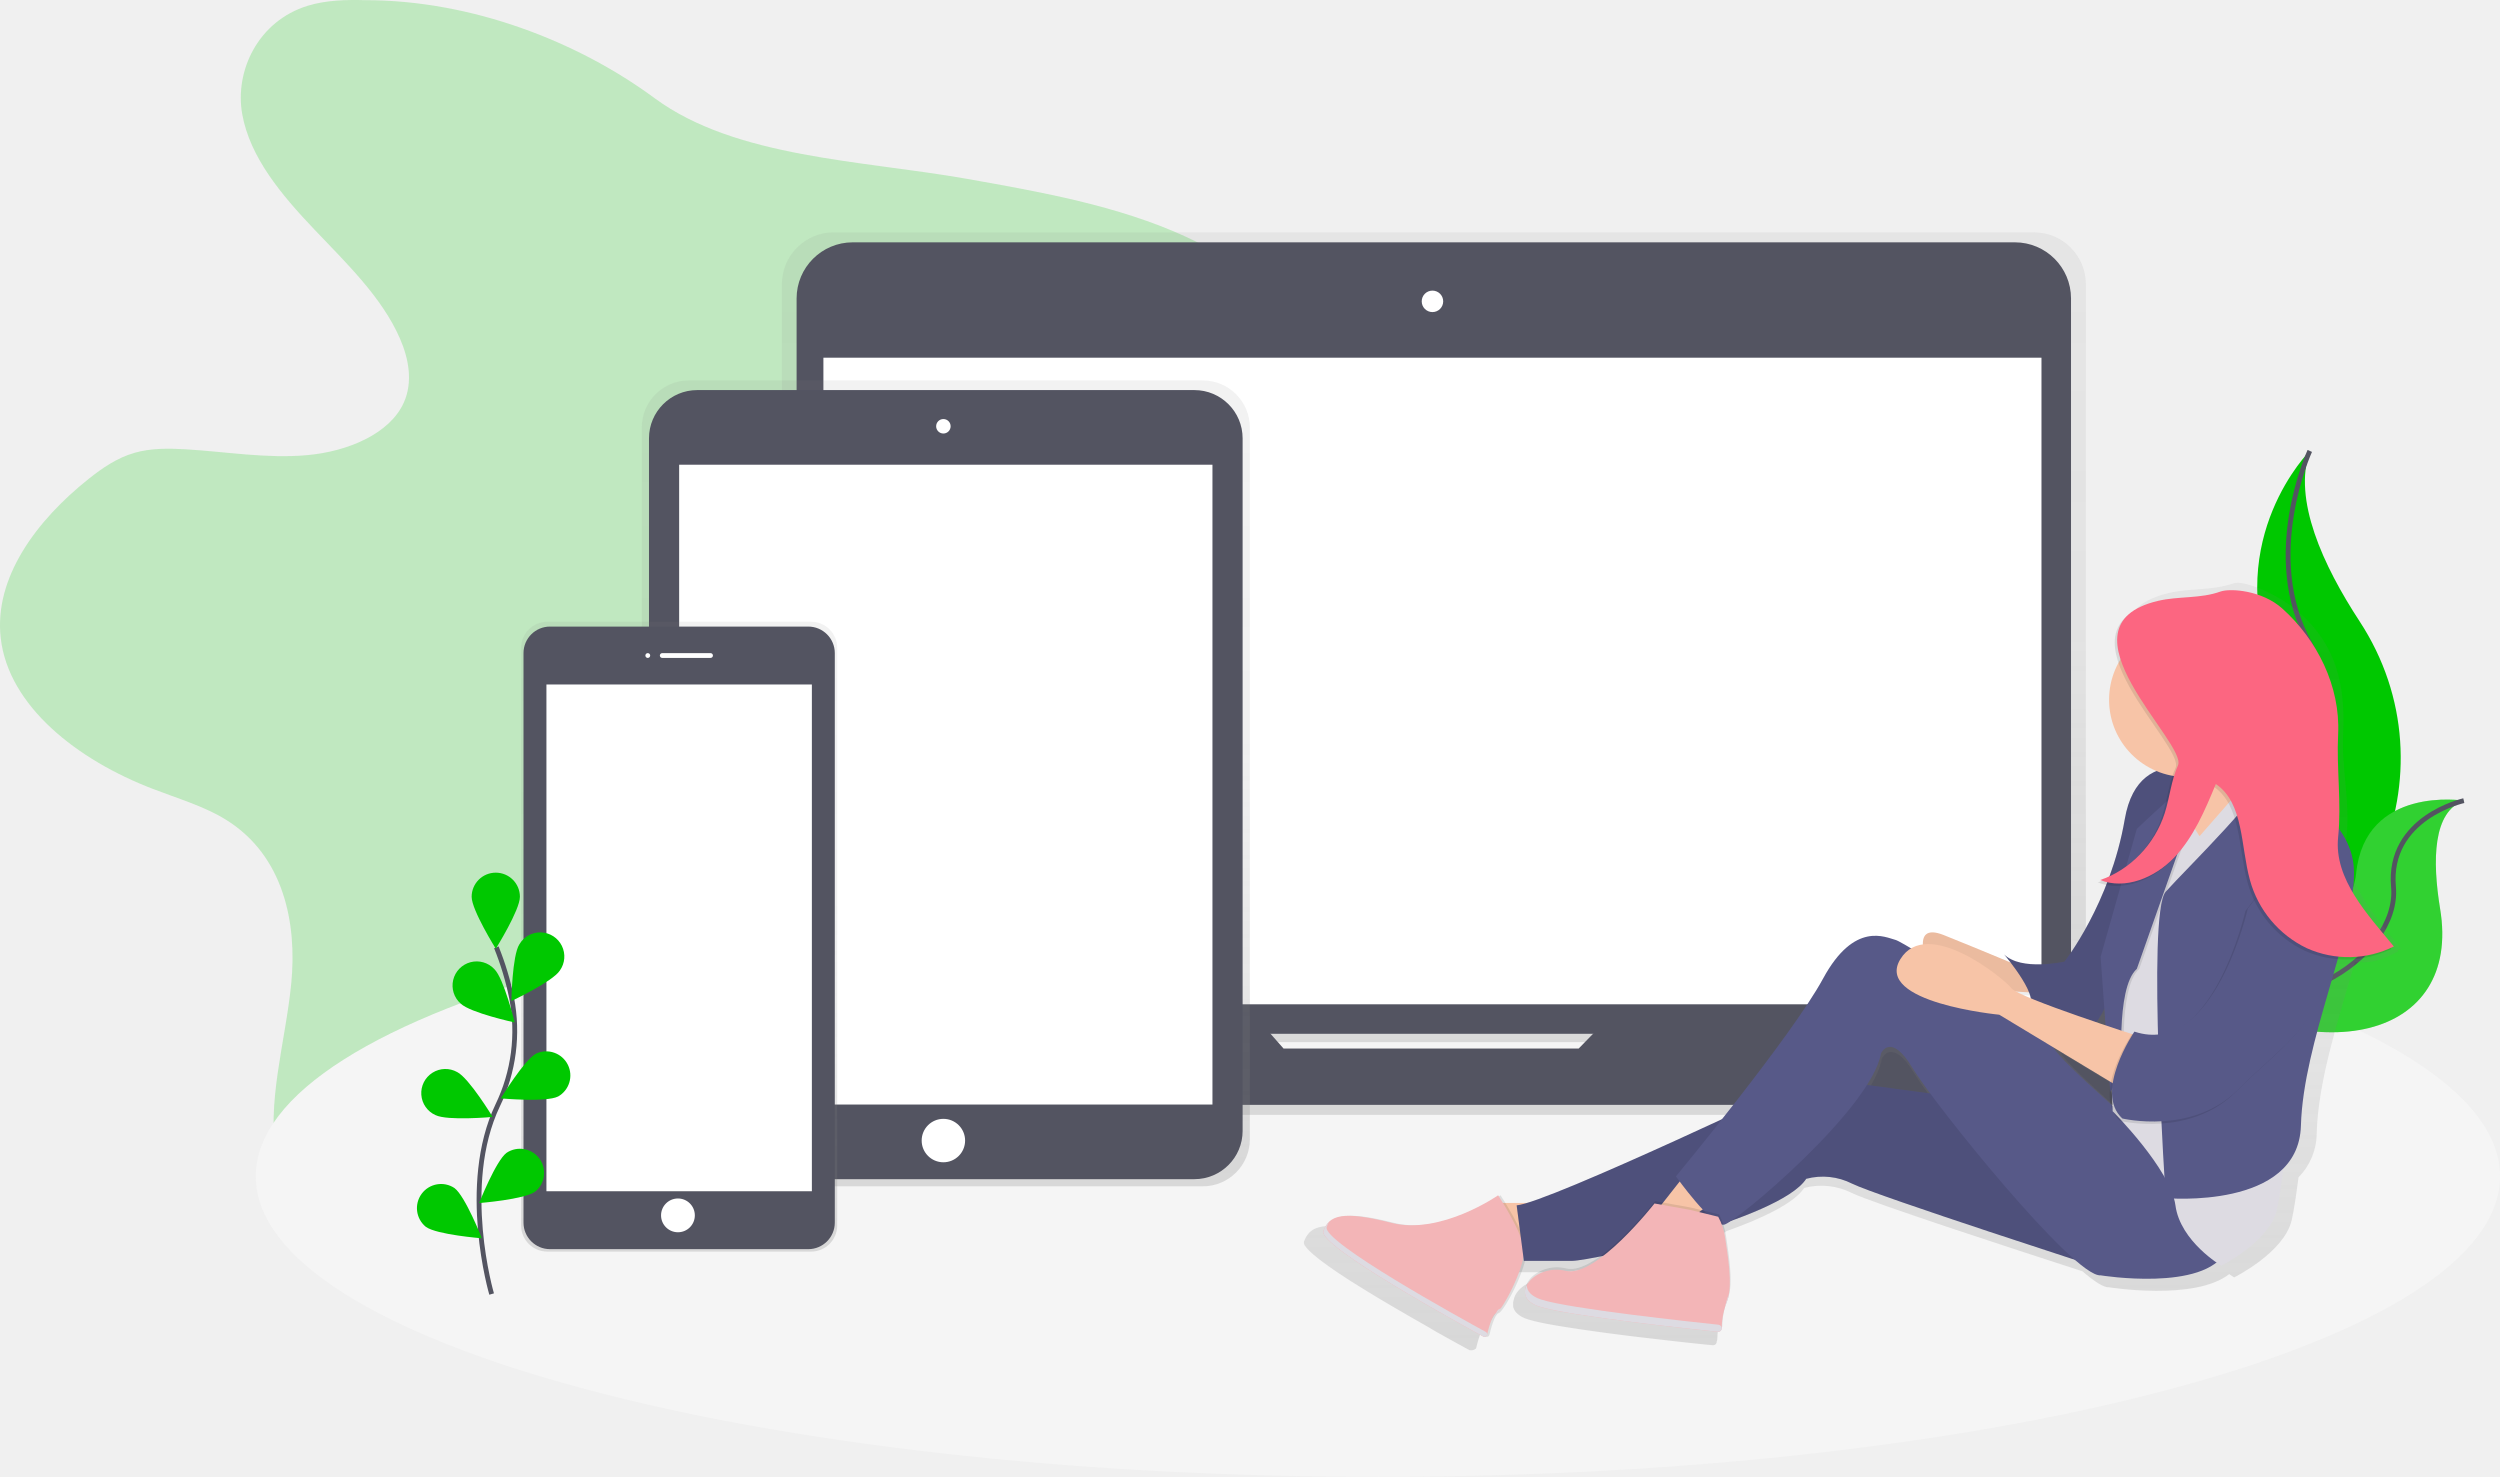
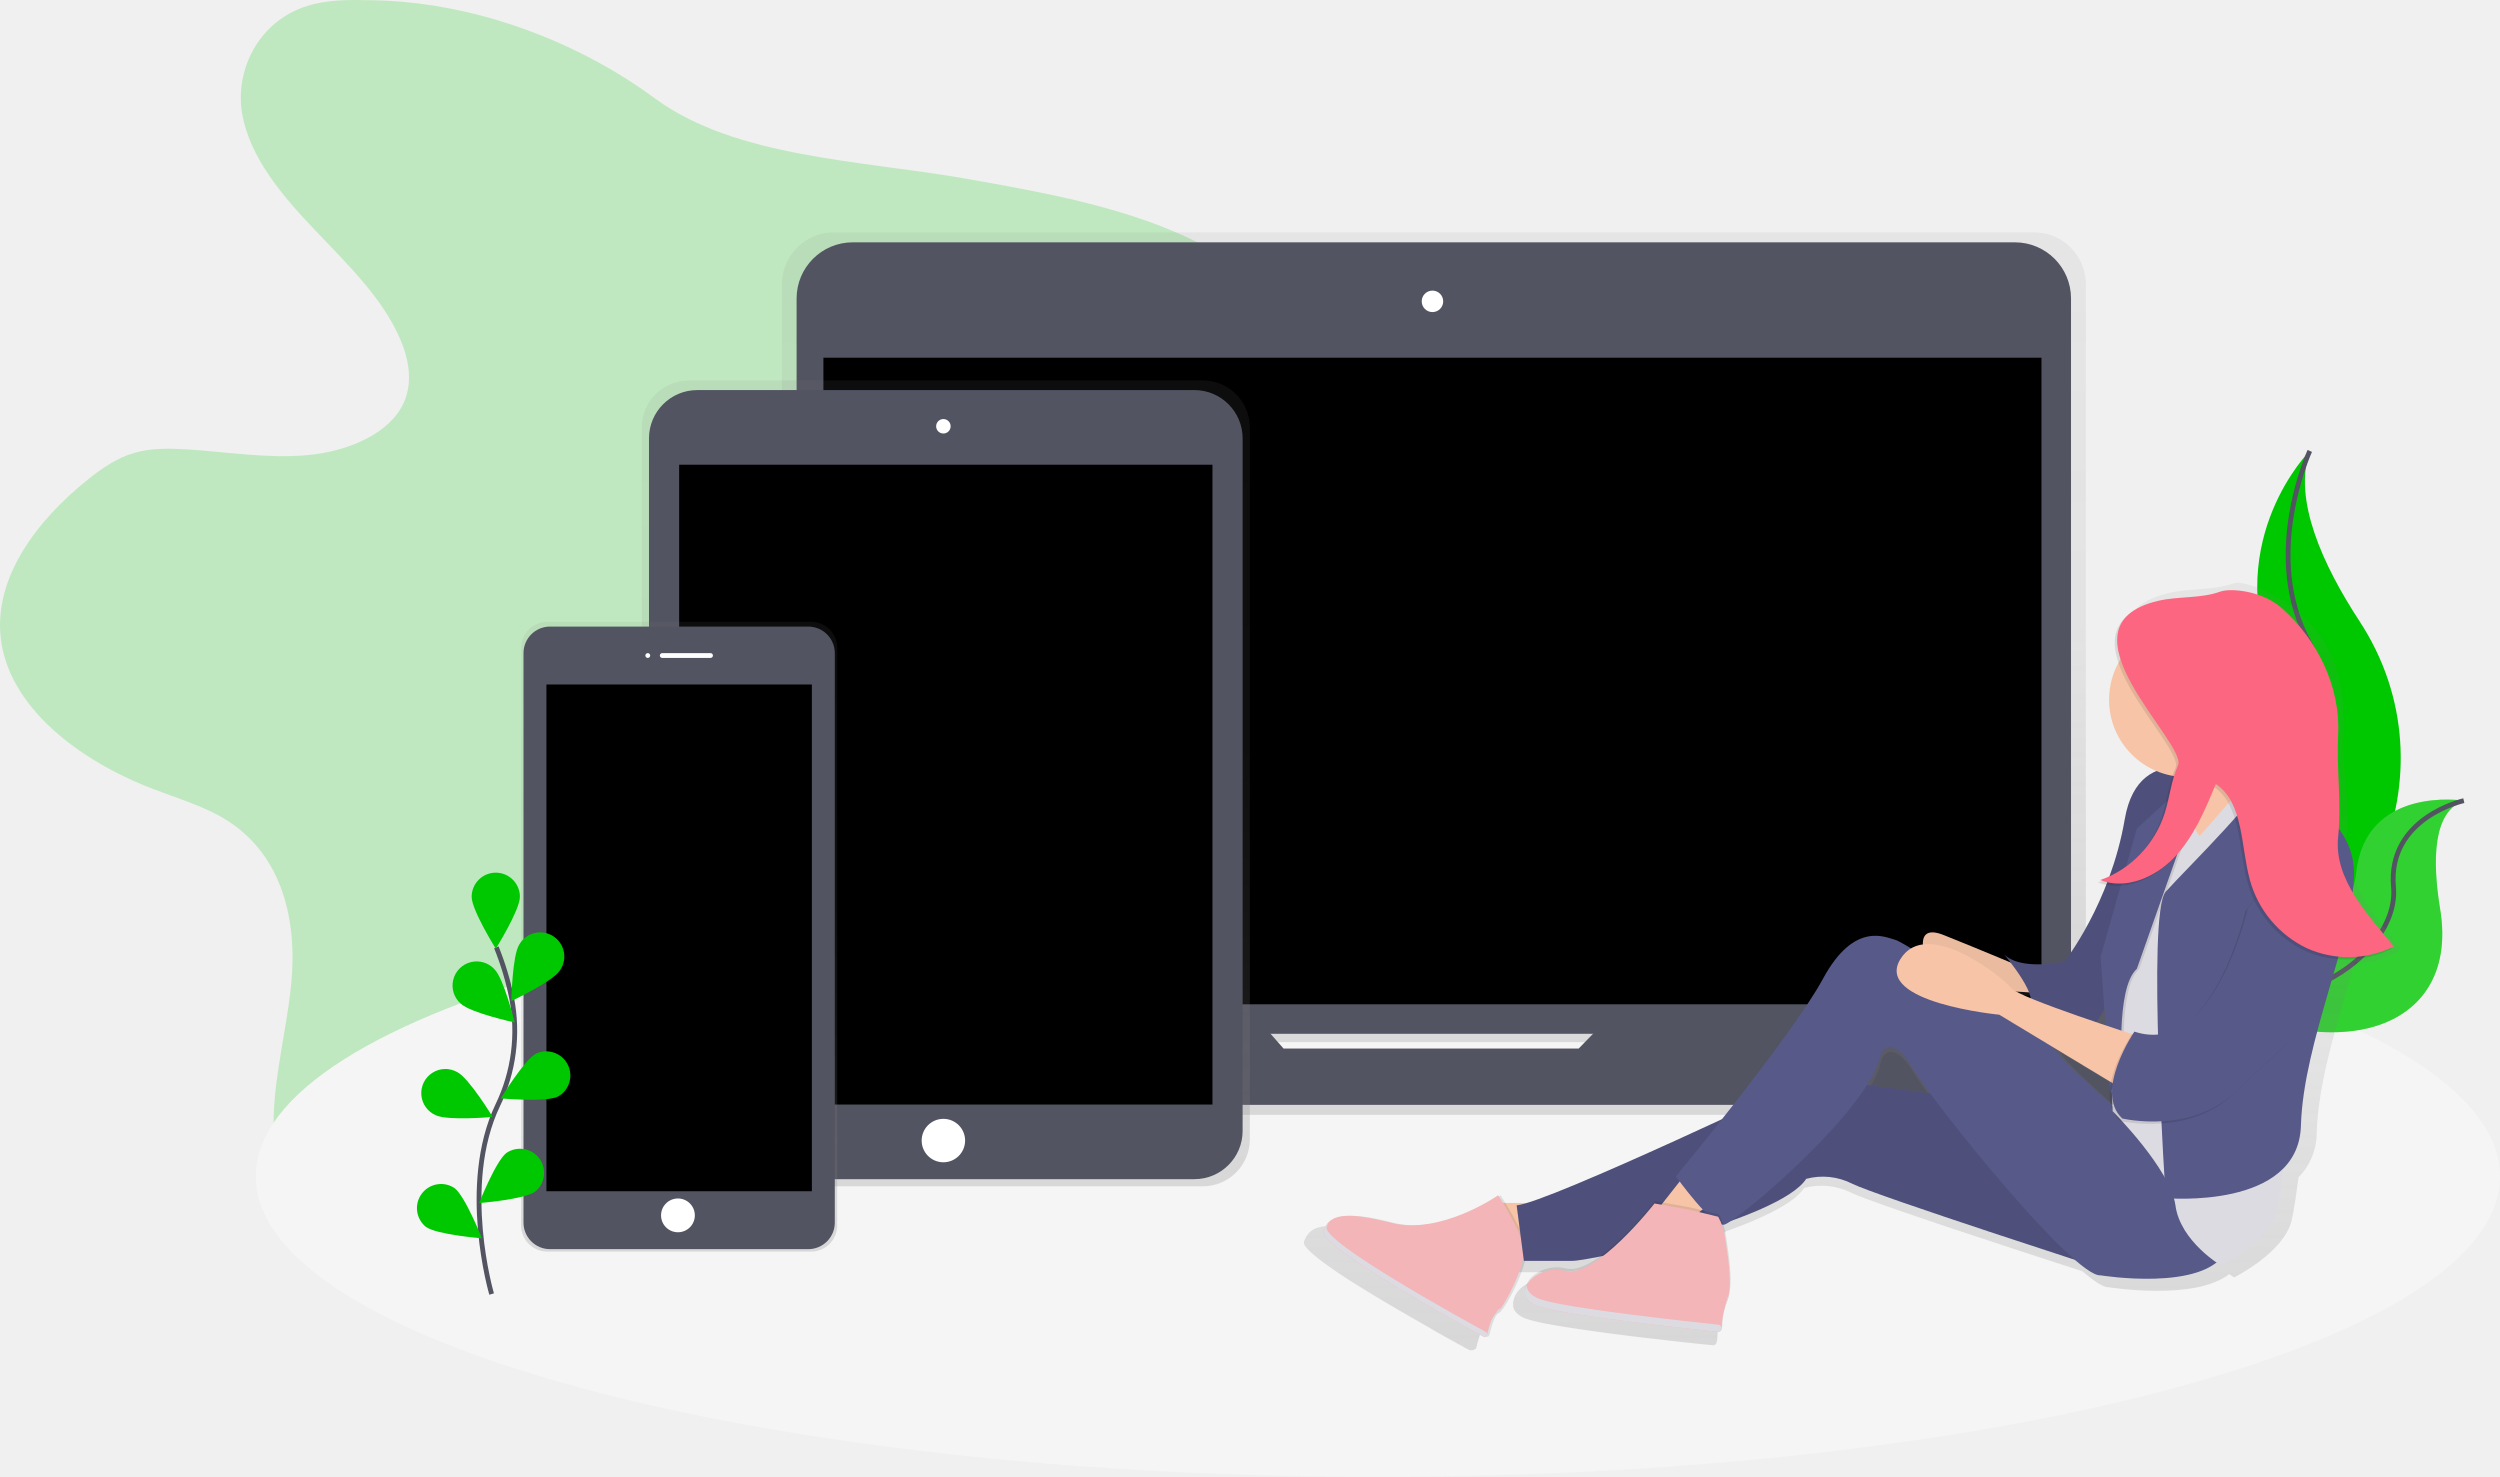
<svg xmlns="http://www.w3.org/2000/svg" xmlns:xlink="http://www.w3.org/1999/xlink" id="0315a8ac-3017-4957-93c4-92e478eebb20" data-name="Layer 1" viewBox="0 0 1036 612">
  <defs>
    <linearGradient id="deacd444-d5db-4c24-9492-02e57292be3c" x1="675.05" y1="606.02" x2="675.05" y2="240.27" gradientUnits="userSpaceOnUse">
      <stop offset="0" stop-color="gray" stop-opacity="0.25" />
      <stop offset="0.54" stop-color="gray" stop-opacity="0.12" />
      <stop offset="1" stop-color="gray" stop-opacity="0.1" />
    </linearGradient>
    <linearGradient id="a1de9c2c-a914-4f57-a703-6b671b828453" x1="473.94" y1="635.65" x2="473.94" y2="301.65" xlink:href="#deacd444-d5db-4c24-9492-02e57292be3c" />
    <linearGradient id="33ead0d0-8f65-4117-bca2-44ecb419ecb0" x1="363.44" y1="662.65" x2="363.44" y2="401.65" xlink:href="#deacd444-d5db-4c24-9492-02e57292be3c" />
    <linearGradient id="9a5964b5-9011-4675-8f60-8033350848c0" x1="849.68" y1="703.66" x2="849.68" y2="385.5" xlink:href="#deacd444-d5db-4c24-9492-02e57292be3c" />
  </defs>
  <path d="M233.4,144.07c-8.06-.23-16.32,0-23.88,2.32-20.57,6.32-30.32,27-27.15,44.87s16.21,33.44,29.74,47.67,28.19,28.3,35.61,45.31c3.7,8.49,5.43,18,1.67,26.48-5.8,13.07-23.29,20.37-40.08,21.89s-33.65-1.44-50.5-2.43c-7.07-.41-14.34-.46-21,1.45-7.31,2.08-13.4,6.33-19,10.76-21.85,17.38-39.34,41.09-36.51,66,3.2,28.23,31.74,50.54,63,62.51,10.35,4,21.3,7.18,30.41,12.84,24,14.93,29.39,42.93,27,67.64s-10.53,49.45-6,73.94c5.33,28.49,28.92,54.23,60.74,66.25,28.35,10.71,63.83,10,89-5.11,12.27-7.38,21.55-17.63,29.62-28.23a227.74,227.74,0,0,0,29.45-51c3.51-8.49,6.81-17.62,15-23.52,5-3.63,11.48-5.66,17.89-7.24,19.32-4.76,39.67-6.06,59.17-10.3S536.7,554,547.3,539.9c15-20,8-45.62,8.07-69.14.12-53.66,39.11-101.69,53.5-154,4.7-17.09,6.45-36-4.05-51.25-7.13-10.35-19.16-17.82-31.8-23.59-27.81-12.69-59.42-18.34-90.51-23.84-43.21-7.64-95.68-8.63-129.17-33.35C321.2,161,277.23,144.07,233.4,144.07Z" transform="translate(-82 -144)" fill="#00c800" opacity="0.2" />
  <ellipse cx="571" cy="487.48" rx="465" ry="124.52" fill="#f5f5f5" />
  <path d="M1039.18,330.86s-35.83,35.83-15.6,89S988.9,561.45,988.9,561.45s.59-.09,1.68-.28c73.59-13,110.16-97.16,69.24-159.69C1044.61,378.24,1032.12,351,1039.18,330.86Z" transform="translate(-82 -144)" fill="#00c800" />
  <path d="M1039.18,330.86s-20.23,43.92,0,79.75S1042.65,547,988.9,561.45" transform="translate(-82 -144)" fill="none" stroke="#535461" stroke-miterlimit="10" stroke-width="2" />
  <path d="M1103,475.79s-40.89-6.51-44.61,30.13-78.62,41.72-78.62,41.72l1.4.93c61.84,40.59,121,25.86,112-28C1089.9,500.49,1090.17,480.36,1103,475.79Z" transform="translate(-82 -144)" fill="#00c800" />
  <path d="M1103,475.79s-40.89-6.51-44.61,30.13-78.62,41.72-78.62,41.72l1.4.93c61.84,40.59,121,25.86,112-28C1089.9,500.49,1090.17,480.36,1103,475.79Z" transform="translate(-82 -144)" fill="#f5f5f5" opacity="0.2" />
  <path d="M1103,475.79s-31.74,7-29.13,35.82-47.13,63.45-94.1,36" transform="translate(-82 -144)" fill="none" stroke="#535461" stroke-miterlimit="10" stroke-width="2" />
  <path d="M1008.37,563.92H944.13a21.42,21.42,0,0,0,2.24-9.57V261.79a21.51,21.51,0,0,0-21.51-21.51H427.52A21.51,21.51,0,0,0,406,261.79V554.36a21.42,21.42,0,0,0,2.24,9.57H341.73a5.69,5.69,0,0,0-5.69,5.69v4.59A31.82,31.82,0,0,0,367.86,606H982.24a31.82,31.82,0,0,0,31.82-31.82v-4.59A5.69,5.69,0,0,0,1008.37,563.92Zm-395.89,18.2L607,575.87H743.72l-6.1,6.26Z" transform="translate(-82 -144)" fill="url(#deacd444-d5db-4c24-9492-02e57292be3c)" />
  <rect x="330.11" y="100.42" width="528.12" height="327.99" rx="23.26" ry="23.26" fill="#535461" />
-   <rect x="341.22" y="148.23" width="504.77" height="267.95" fill="#fff" />
+   <g id="deviceScreen1Id">
+     <rect x="341.22" y="148.23" width="504.77" height="267.95" />
+   </g>
  <circle cx="593.61" cy="124.88" r="4.45" fill="#fff" />
  <path d="M753.55,560.73,736.2,578.52H613.9l-15.67-17.79H349.29a5.56,5.56,0,0,0-5.56,5.56v4.48a31.1,31.1,0,0,0,31.1,31.1H975.28a31.1,31.1,0,0,0,31.1-31.1v-4.48a5.56,5.56,0,0,0-5.56-5.56Z" transform="translate(-82 -144)" fill="#535461" />
  <path d="M580.41,301.65H367.48a19.51,19.51,0,0,0-19.53,19.48v295a19.51,19.51,0,0,0,19.53,19.48H580.41a19.51,19.51,0,0,0,19.53-19.48v-295A19.51,19.51,0,0,0,580.41,301.65Z" transform="translate(-82 -144)" fill="url(#a1de9c2c-a914-4f57-a703-6b671b828453)" />
  <rect x="268.94" y="161.65" width="246" height="327" rx="20" ry="20" fill="#535461" />
-   <rect x="281.44" y="192.58" width="221" height="265.14" fill="#fff" />
+   <g id="deviceScreen2Id">
+     <rect x="281.44" y="192.58" width="221" height="265.14" />
+   </g>
  <circle cx="390.94" cy="176.65" r="3" fill="#fff" />
  <circle cx="390.94" cy="472.65" r="9" fill="#fff" />
  <path d="M418.11,401.65H308.78a10.81,10.81,0,0,0-10.83,10.79V651.86a10.81,10.81,0,0,0,10.83,10.79H418.11a10.81,10.81,0,0,0,10.83-10.79V412.44A10.81,10.81,0,0,0,418.11,401.65Z" transform="translate(-82 -144)" fill="url(#33ead0d0-8f65-4117-bca2-44ecb419ecb0)" />
  <rect x="216.94" y="259.65" width="129" height="258" rx="11" ry="11" fill="#535461" />
-   <rect x="226.44" y="283.65" width="110" height="210" fill="#fff" />
+   <g id="deviceScreen3Id">
+     <rect x="226.44" y="283.65" width="110" height="210" />
+   </g>
  <circle cx="268.44" cy="271.65" r="1" fill="#fff" />
  <rect x="273.44" y="270.65" width="22" height="2" rx="1" ry="1" fill="#fff" />
  <circle cx="280.94" cy="503.65" r="7" fill="#fff" />
  <path d="M285.73,680.25s-13.26-45,2.49-78.14A71.09,71.09,0,0,0,294,557.5a119.57,119.57,0,0,0-6.31-20.93" transform="translate(-82 -144)" fill="none" stroke="#535461" stroke-miterlimit="10" stroke-width="2" />
  <path d="M297.45,515.63c0,5.52-10,21.51-10,21.51s-10-16-10-21.51a10,10,0,0,1,20,0Z" transform="translate(-82 -144)" fill="#00c800" />
  <path d="M314,546.19c-3,4.63-20.08,12.63-20.08,12.63s.31-18.86,3.31-23.49A10,10,0,1,1,314,546.19Z" transform="translate(-82 -144)" fill="#00c800" />
  <path d="M313.24,598.4c-4.93,2.48-23.71.77-23.71.77s9.79-16.12,14.71-18.6a10,10,0,0,1,9,17.84Z" transform="translate(-82 -144)" fill="#00c800" />
  <path d="M303.8,637.79c-4.44,3.28-23.24,4.76-23.24,4.76s6.92-17.54,11.36-20.82a10,10,0,0,1,11.88,16.06Z" transform="translate(-82 -144)" fill="#00c800" />
  <path d="M272.91,559.89c4,3.84,22.39,7.83,22.39,7.83s-4.51-18.31-8.47-22.15a10,10,0,1,0-13.92,14.33Z" transform="translate(-82 -144)" fill="#00c800" />
  <path d="M262.45,606.09c4.93,2.48,23.71.77,23.71.77s-9.79-16.12-14.71-18.6a10,10,0,1,0-9,17.84Z" transform="translate(-82 -144)" fill="#00c800" />
  <path d="M258.45,652.39c4.44,3.28,23.24,4.76,23.24,4.76s-6.92-17.54-11.36-20.82a10,10,0,0,0-11.88,16.06Z" transform="translate(-82 -144)" fill="#00c800" />
  <path d="M1077,537.1c-11.07-13.43-24.48-28.86-22.6-46.73,1.52-14.47-2.12-27.85-1.4-42.37,1-20.63-3.14-36.78-18-50-8.68-7.73-23.19-13.8-27.51-12.25-8.56,3.06-17.9,1.89-26.71,4-6.69,1.56-11.14,4-13.9,7-5.55,5-5.64,12-3.11,19.45A32.85,32.85,0,0,0,980,462.28c-6.17,2.58-11.5,8.52-13.58,20.58a140.68,140.68,0,0,1-6.53,24.31,39.51,39.51,0,0,1-4,1.61c.3.12.61.2.91.31-.65.25-1.29.5-2,.72a21.21,21.21,0,0,0,3.65,1.06c-8,20.21-18,32.73-18,32.73s-18.65,4.12-25.9-3.09c0,0,1.18,1.38,2.78,3.45-7.09-2.94-18.73-7.74-28.68-11.69-7.22-2.87-9.07,0-9,4a13.32,13.32,0,0,0-5,1.68,48.67,48.67,0,0,0-6.69-3.6c-4.14-1-17.61-8.24-31.08,16.47-7.84,14.37-27.94,40.6-43.39,60-30.05,13.82-69.17,31.32-83.71,35.72h-9.32c-1.22-2-2.07-3.26-2.07-3.26l-.72.48-.31-.48s-18.3,12.67-36.88,12.77a35,35,0,0,1-7.84-1c-8.54-2.15-14.56-3.11-18.86-3-5.09-.09-8,1.12-9.76,3.4h0a8.94,8.94,0,0,0-.65.94v0a11.05,11.05,0,0,0-.54,1l0,0c-.16.36-.32.74-.46,1.13a2.32,2.32,0,0,0,.58,1.95,10.42,10.42,0,0,0,.81,1l.52.56c2.34,2.42,6.6,5.63,11.9,9.21,1.53,1,3.15,2.1,4.84,3.19l3.21,2,2.87,1.79,1.15.71,1.28.78,2.29,1.39,1.36.82,2.57,1.53,2.08,1.23c5.44,3.21,10.86,6.32,15.75,9.08L677,695.8l.33.18,2.2,1.23,3.8,2.11,2.61,1.44,1.22.67,1.31.72.26.14,2.28,1.24a3.3,3.3,0,0,0,2.66-.72c.66-2.8,2.27-8.8,4-9.26S706.89,680,709,671.24h20.22a89.13,89.13,0,0,0,11.84-1.82c-5.22,3.72-10.39,6.06-14.41,5.06-8.5-2.11-16.55,3.07-17.36,8.18,0,.11-.07.21-.1.32s-.05.21-.07.31-.06.25-.08.38,0,.21,0,.32,0,.25,0,.38,0,.21,0,.31,0,.26,0,.39,0,.2,0,.3.06.27.1.41,0,.18.07.26a5,5,0,0,0,.22.53l.05.13a5.38,5.38,0,0,0,.38.63l.16.21c.1.14.21.28.33.41l.23.23c.12.12.25.24.38.36l.28.23.45.33.33.22.54.32.36.19.68.32.34.15c.36.15.74.29,1.15.42.65.21,1.42.43,2.29.65l.87.21,1.27.29.67.15q1.3.28,2.76.56l1.35.25,1.1.2,2.53.44c1.58.27,3.23.54,5,.8l4.36.66,5.68.81,1.26.17,2,.28,2.93.39,2,.26h0l5.19.66,1.62.2,3.27.4c4.3.52,8.46,1,12.29,1.43l4.43.5,2.24.25,1,.1,2.68.29,1.49.16,1.84.19,2.59.27.28,0,1.66.17h0a1.51,1.51,0,0,0,1.67-1.47v0h0c0-.05,0-.11,0-.17a1.46,1.46,0,0,0,.24-.78,34,34,0,0,1,.93-7.32c.11-.41.24-.83.38-1.25l.16-.48c.18-.51.36-1,.57-1.55a11.12,11.12,0,0,0,.39-1.14c0-.12.07-.24.11-.37s.1-.41.14-.62c2.08-7.11-.43-20.37-1.15-25.58a27.77,27.77,0,0,0-1.14-4.9,2,2,0,0,0,.39,0,11.79,11.79,0,0,0,3-1.63c15.28-5.45,28.16-11.68,32.23-17.92a27.91,27.91,0,0,1,19.68,2.06c7.91,3.93,67.75,23.46,95.61,32.48,5,4.31,8.92,6.83,11.09,6.64,0,0,35.47,5.74,49.73-5.46,1.27.88,2.07,1.35,2.07,1.35s20.72-10.29,23.83-23.68c1-4.34,1.91-10.74,2.84-17.82a25.91,25.91,0,0,0,7.52-18.21c.65-22.48,9.36-48.16,15.82-71,7.84.62,10.87-.86,18.06-4.41l-.32-.41C1076.1,537.52,1076.55,537.32,1077,537.1ZM958.21,570.77l-4-1.33a33,33,0,0,0,3.45-5.74Zm-22.29,9.46,24,14.4.21,2.93a21,21,0,0,0,.2,6.7C949.75,594.86,937.37,583.45,935.91,580.22Zm-9.8-21c-2.62-1.08-4.79-2.06-6.28-2.87,2,.14,3.9.26,5.56.35A12.44,12.44,0,0,1,926.12,559.23Zm-64.28,23.47s4.14-9.26,13.47,6.18c1.45,2.4,4.12,6.22,7.65,10.95L855.8,596.2C859,591.24,861.15,586.63,861.84,582.71Z" transform="translate(-82 -144)" fill="url(#9a5964b5-9011-4675-8f60-8033350848c0)" />
  <path d="M921.5,545.5s-19-8-34-14-6,14-6,14,25,7,25,8,21,2,21,2Z" transform="translate(-82 -144)" fill="#f7c4a7" />
  <path d="M921.5,545.5s-19-8-34-14-6,14-6,14,25,7,25,8,21,2,21,2Z" transform="translate(-82 -144)" opacity="0.05" />
  <path d="M1002.5,466.5s-34-18-40,17-25,59-25,59-18,4-25-3c0,0,17,20,9,22,0,0,18,13,26,9s14-31,17-38S978.5,464.5,1002.5,466.5Z" transform="translate(-82 -144)" fill="#575988" />
  <path d="M1002.5,466.5s-34-18-40,17-25,59-25,59-18,4-25-3c0,0,17,20,9,22,0,0,18,13,26,9s14-31,17-38S978.5,464.5,1002.5,466.5Z" transform="translate(-82 -144)" opacity="0.1" />
  <path d="M983.5,454.5s21,24,22,44,24-21,26-22-20-35-22-46S983.5,454.5,983.5,454.5Z" transform="translate(-82 -144)" fill="#f7c4a7" />
  <polygon points="916 320.75 902.75 332.75 909 358 926 342 924 326 916 320.75" fill="#f7c4a7" />
  <polygon points="639.5 498.5 616.5 498.5 625.5 520.5 647.5 514.5 639.5 498.5" fill="#f7c4a7" />
  <path d="M703.82,639.33S680,655.92,659.65,650.76s-25.88-3.23-28.25,3.43c-2.19,6.13,56.84,38.55,66.25,43.67a1.08,1.08,0,0,0,1.57-.7c.64-2.72,2.19-8.55,3.85-9,2.16-.58,12-19,11.46-26.24S703.82,639.33,703.82,639.33Z" transform="translate(-82 -144)" opacity="0.1" />
  <path d="M702.82,639.33S679,655.92,658.65,650.76s-25.88-3.23-28.25,3.43c-2.19,6.13,56.84,38.55,66.25,43.67a1.08,1.08,0,0,0,1.57-.7c.64-2.72,2.19-8.55,3.85-9,2.16-.58,12-19,11.46-26.24S702.82,639.33,702.82,639.33Z" transform="translate(-82 -144)" fill="#f3b5b7" />
  <path d="M899.5,599.5l-67-9s-109,52-122,53l3,23h20c8,0,86-17,97-34a26.78,26.78,0,0,1,19,2c10,5,106,36,106,36Z" transform="translate(-82 -144)" fill="#575988" />
  <path d="M899.5,599.5l-67-9s-109,52-122,53l3,23h20c8,0,86-17,97-34a26.78,26.78,0,0,1,19,2c10,5,106,36,106,36Z" transform="translate(-82 -144)" opacity="0.1" />
  <polygon points="698.5 486.5 687.5 500.5 698.5 506.5 714.5 494.5 698.5 486.5" fill="#f7c4a7" />
  <path d="M971.5,614.5s-36-30.82-38.49-36.41S871.5,534.5,867.5,533.5s-17-8-30,16-61,82-61,82,15,21,20,20,61-48,65-71c0,0,4-9,13,6s67,87,78,86c0,0,43,7,52-10S971.5,614.5,971.5,614.5Z" transform="translate(-82 -144)" fill="#575988" />
  <path d="M992,468s-12.5,5.5-13.5,28.5-23,62-23,62l2,46s24,24,26,39,19,25,19,25,20-10,23-23,5-45,10-57,2-87,2-87l-15-26-8-9-21,24S982,475,992,468Z" transform="translate(-82 -144)" fill="#dddbe2" />
  <path d="M962.5,589.5s-3-36,6-44l18-51S993,470,992,468s-23.5,19.5-23.5,19.5l-15,53,4,56Z" transform="translate(-82 -144)" opacity="0.1" />
  <path d="M961.5,589.5s-3-36,6-44l18-51s7-25,6-27-24,20-24,20l-15,53,4,56Z" transform="translate(-82 -144)" fill="#575988" />
  <path d="M968.5,573.5s-50-16-53-20-35-30-46-12,41,23,41,23l53,32Z" transform="translate(-82 -144)" fill="#f7c4a7" />
  <path d="M782.67,644.41l-14.8-2.66S743.63,672.8,731,669.65s-24.25,10.44-10.91,14.8c12.05,3.94,64.09,9.45,74,10.47a1.46,1.46,0,0,0,1.61-1.42A31.84,31.84,0,0,1,798,682.23c2.67-6.55,0-20.62-.74-26a25.83,25.83,0,0,0-2.91-9Z" transform="translate(-82 -144)" opacity="0.1" />
  <path d="M782.42,645.38l-14.8-2.66s-24.24,31.05-36.85,27.91-24.25,10.44-10.91,14.8c12.05,3.94,64.09,9.45,74,10.47a1.46,1.46,0,0,0,1.61-1.42,31.84,31.84,0,0,1,2.21-11.26c2.67-6.55,0-20.62-.74-26a25.83,25.83,0,0,0-2.91-9Z" transform="translate(-82 -144)" fill="#f3b5b7" />
  <circle cx="909" cy="290" r="32" opacity="0.1" />
  <circle cx="906" cy="290" r="32" fill="#f7c4a7" />
  <path d="M1019.5,465.5s38,13,38,40-21,70-22,105-56,30-56,30-8-118,0-127S1023.5,469.5,1019.5,465.5Z" transform="translate(-82 -144)" fill="#575988" />
  <path d="M1012.5,521.5s-14,62-47,51c0,0-17,25-5,36,0,0,29,7,48-12s33-26,36-49,5-55-5-52S1012.5,521.5,1012.5,521.5Z" transform="translate(-82 -144)" opacity="0.1" />
  <path d="M1013.5,520.5s-14,62-47,51c0,0-17,25-5,36,0,0,29,7,48-12s33-26,36-49,5-55-5-52S1013.5,520.5,1013.5,520.5Z" transform="translate(-82 -144)" fill="#575988" />
  <path d="M798.54,680c0,.09-.06.2-.09.28a29.28,29.28,0,0,0-1.57,5.29c.24-.78.52-1.58.84-2.38A14.52,14.52,0,0,0,798.54,680Z" transform="translate(-82 -144)" fill="#dddbe2" />
  <path d="M720.59,682.51c-4.12-1.35-5.85-3.57-5.92-5.91-1.7,3.26-.63,6.92,5.19,8.82,12.05,3.94,64.1,9.45,74,10.47a1.46,1.46,0,0,0,1.61-1.43v0a1.47,1.47,0,0,0-1.31-1.49C783.3,691.81,732.48,686.39,720.59,682.51Z" transform="translate(-82 -144)" fill="#dddbe2" />
  <path d="M631.78,652.43a12.32,12.32,0,0,1,1-2.12,9.75,9.75,0,0,0-2.35,3.88c-2.19,6.13,56.84,38.55,66.25,43.67a1.08,1.08,0,0,0,1.57-.71v0a1.08,1.08,0,0,0-.53-1.2C687.32,690.26,629.62,658.49,631.78,652.43Z" transform="translate(-82 -144)" fill="#dddbe2" />
  <path d="M703.44,686.41c-.53.14-1.05.85-1.54,1.82l.16-.06c.44-.12,1.19-1,2.1-2.3A1.94,1.94,0,0,1,703.44,686.41Z" transform="translate(-82 -144)" fill="#dddbe2" />
  <path d="M983.56,462.17c-2.82,6.22-3.41,13.23-5.48,19.75-4.11,12.93-14.42,23.63-26.77,27.76,10.39,4.14,22.65-.92,30.68-9.32s12.74-19.58,17.25-30.46c11.66,7.84,10.24,25.86,14.16,39.89a44.24,44.24,0,0,0,23.55,28.15,42.17,42.17,0,0,0,36.07-.73c-10.69-13-25.91-30.93-24.1-48.29,1.47-14.06-8.62-24.8-7.93-38.91,1-20-6.66-30.16-21-43-8.38-7.51,4.81-18.1-6-15-4.25,1.22-8.73-3.33-12.9-1.83-8.26,3-17.28,1.84-25.78,3.84C931.13,404.4,987.68,453.09,983.56,462.17Z" transform="translate(-82 -144)" opacity="0.1" />
  <path d="M984.56,461.17c-2.82,6.22-3.41,13.23-5.48,19.75-4.11,12.93-14.42,23.63-26.77,27.76,10.39,4.14,22.65-.92,30.68-9.32s12.74-19.58,17.25-30.46c11.66,7.84,10.24,25.86,14.16,39.89a44.24,44.24,0,0,0,23.55,28.15,42.17,42.17,0,0,0,36.07-.73c-10.69-13-24.91-27.93-23.1-45.29,1.47-14.06-.72-28.51,0-42.61,1-20-8.81-39.32-23.16-52.16-8.38-7.51-21.47-8.47-25.65-7-8.26,3-17.28,1.84-25.78,3.84C932.13,403.4,988.68,452.09,984.56,461.17Z" transform="translate(-82 -144)" fill="#fc6681" />
</svg>
